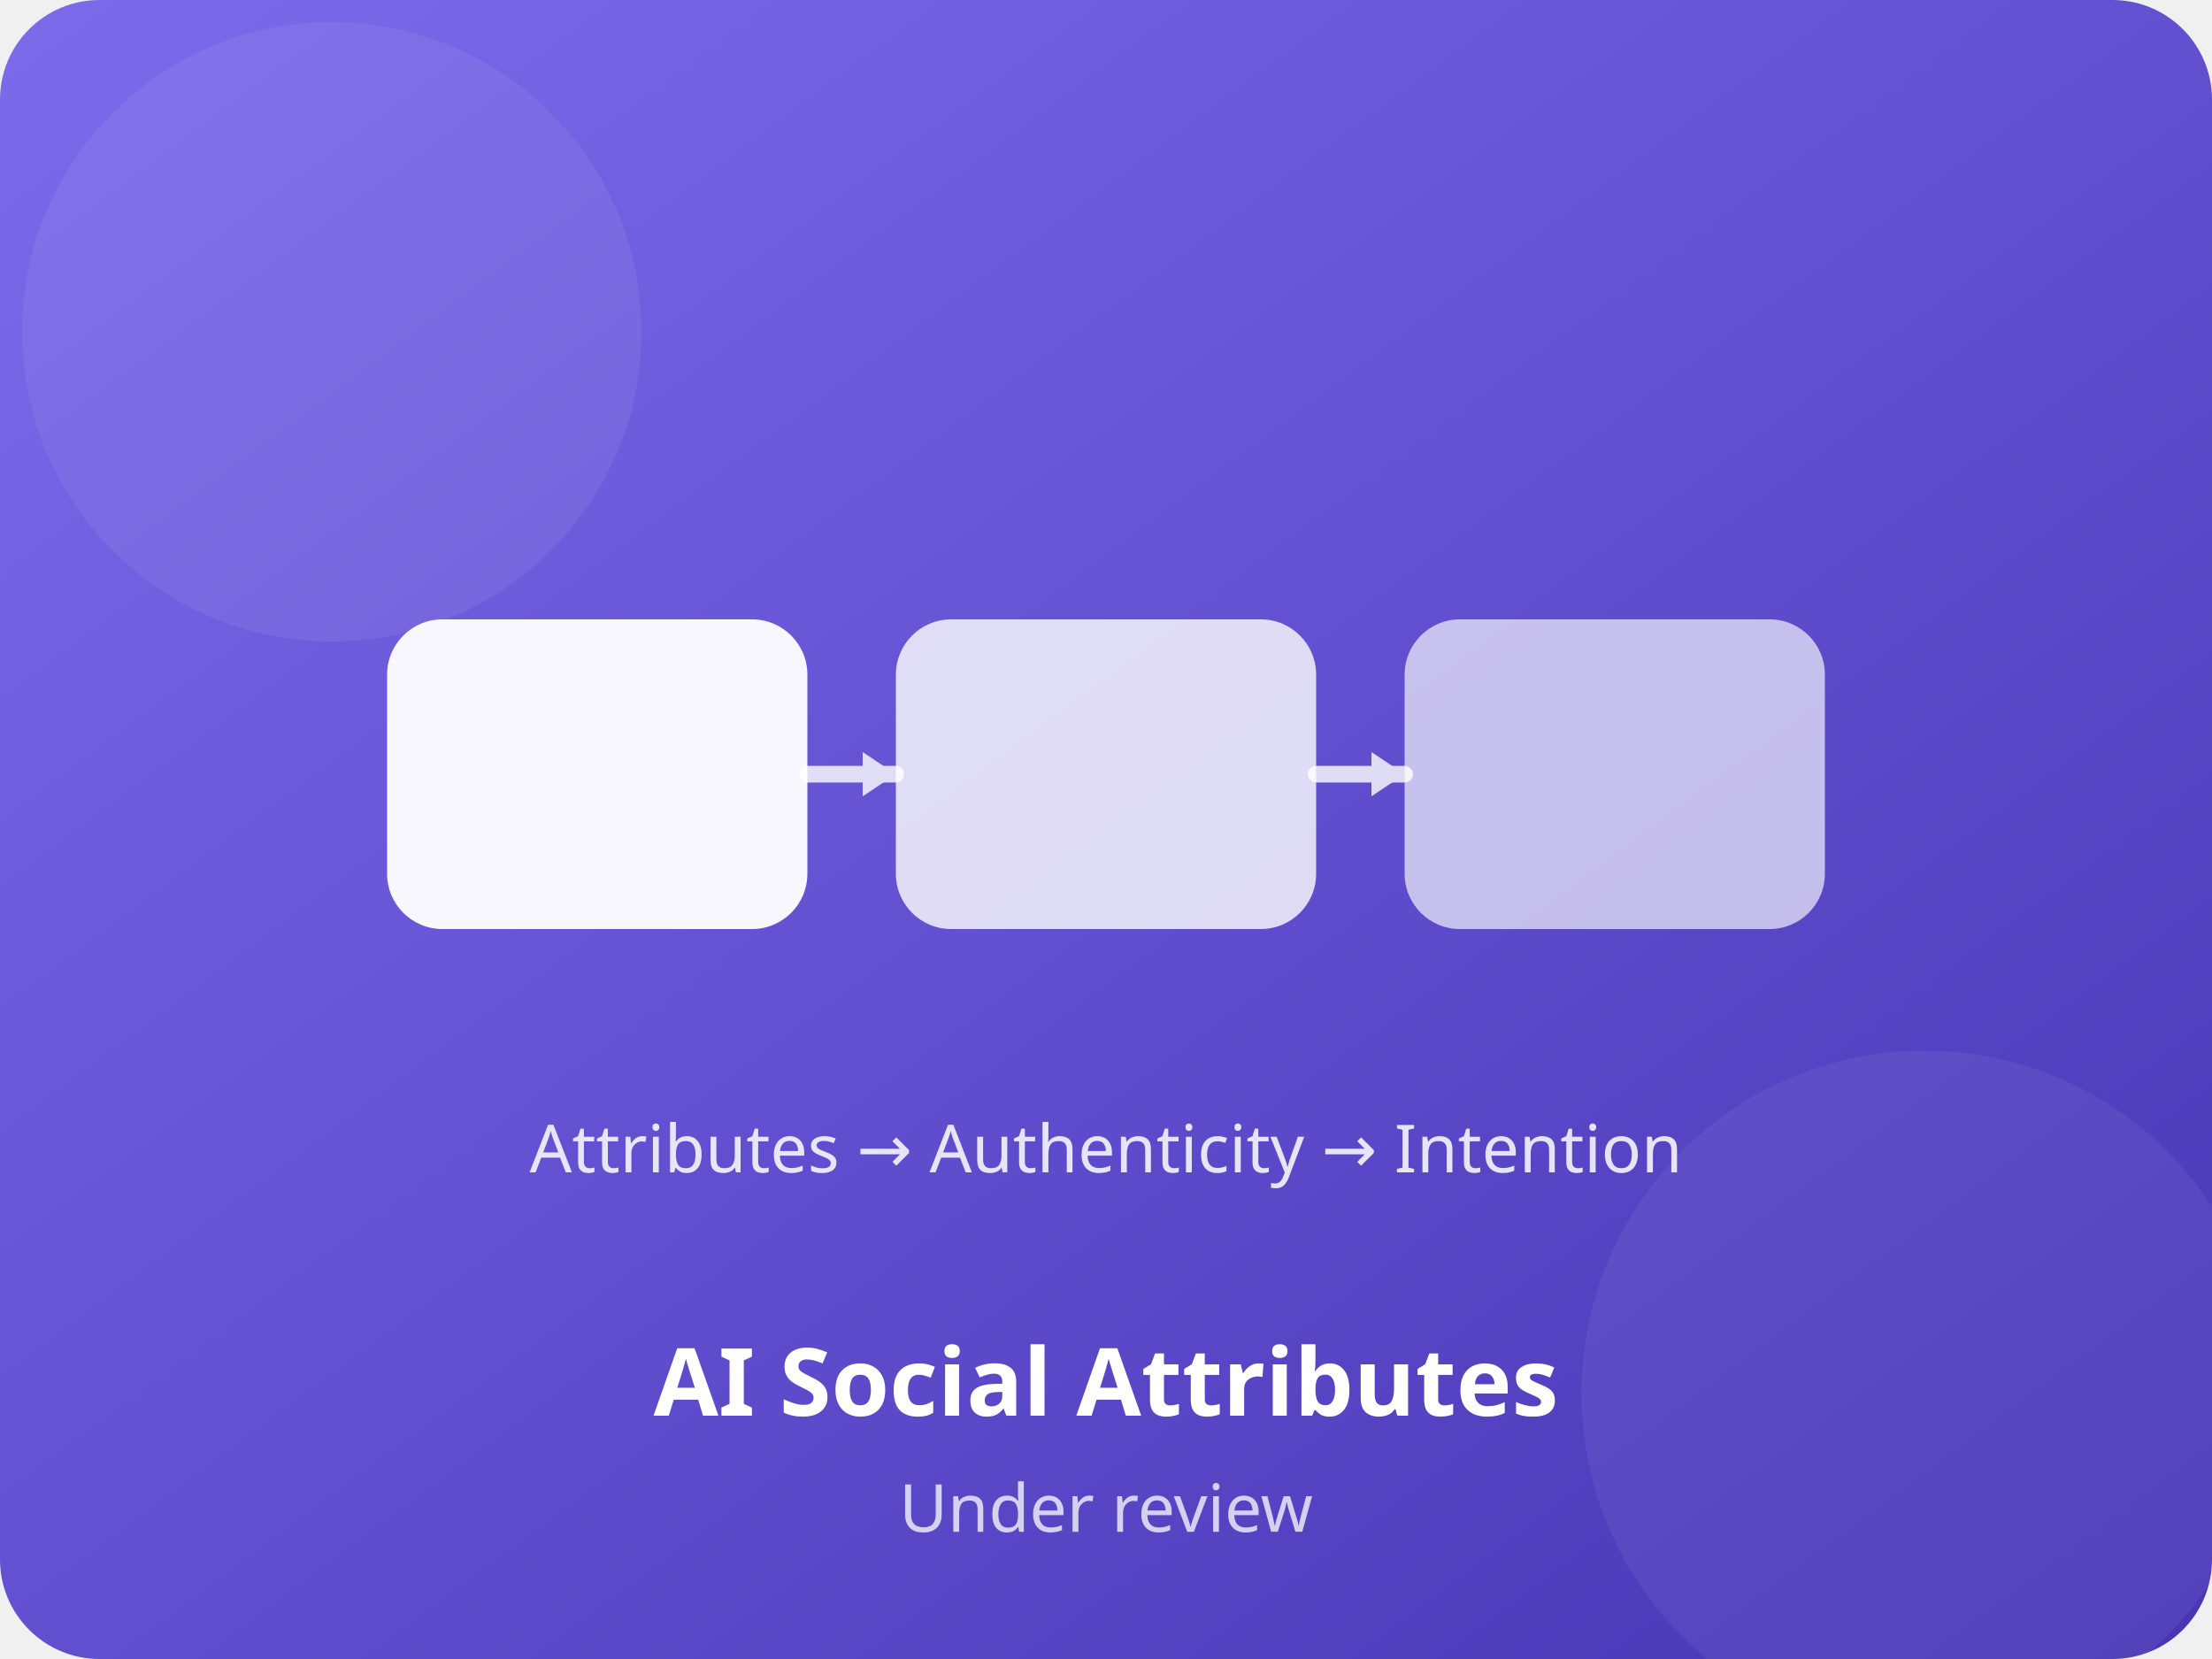
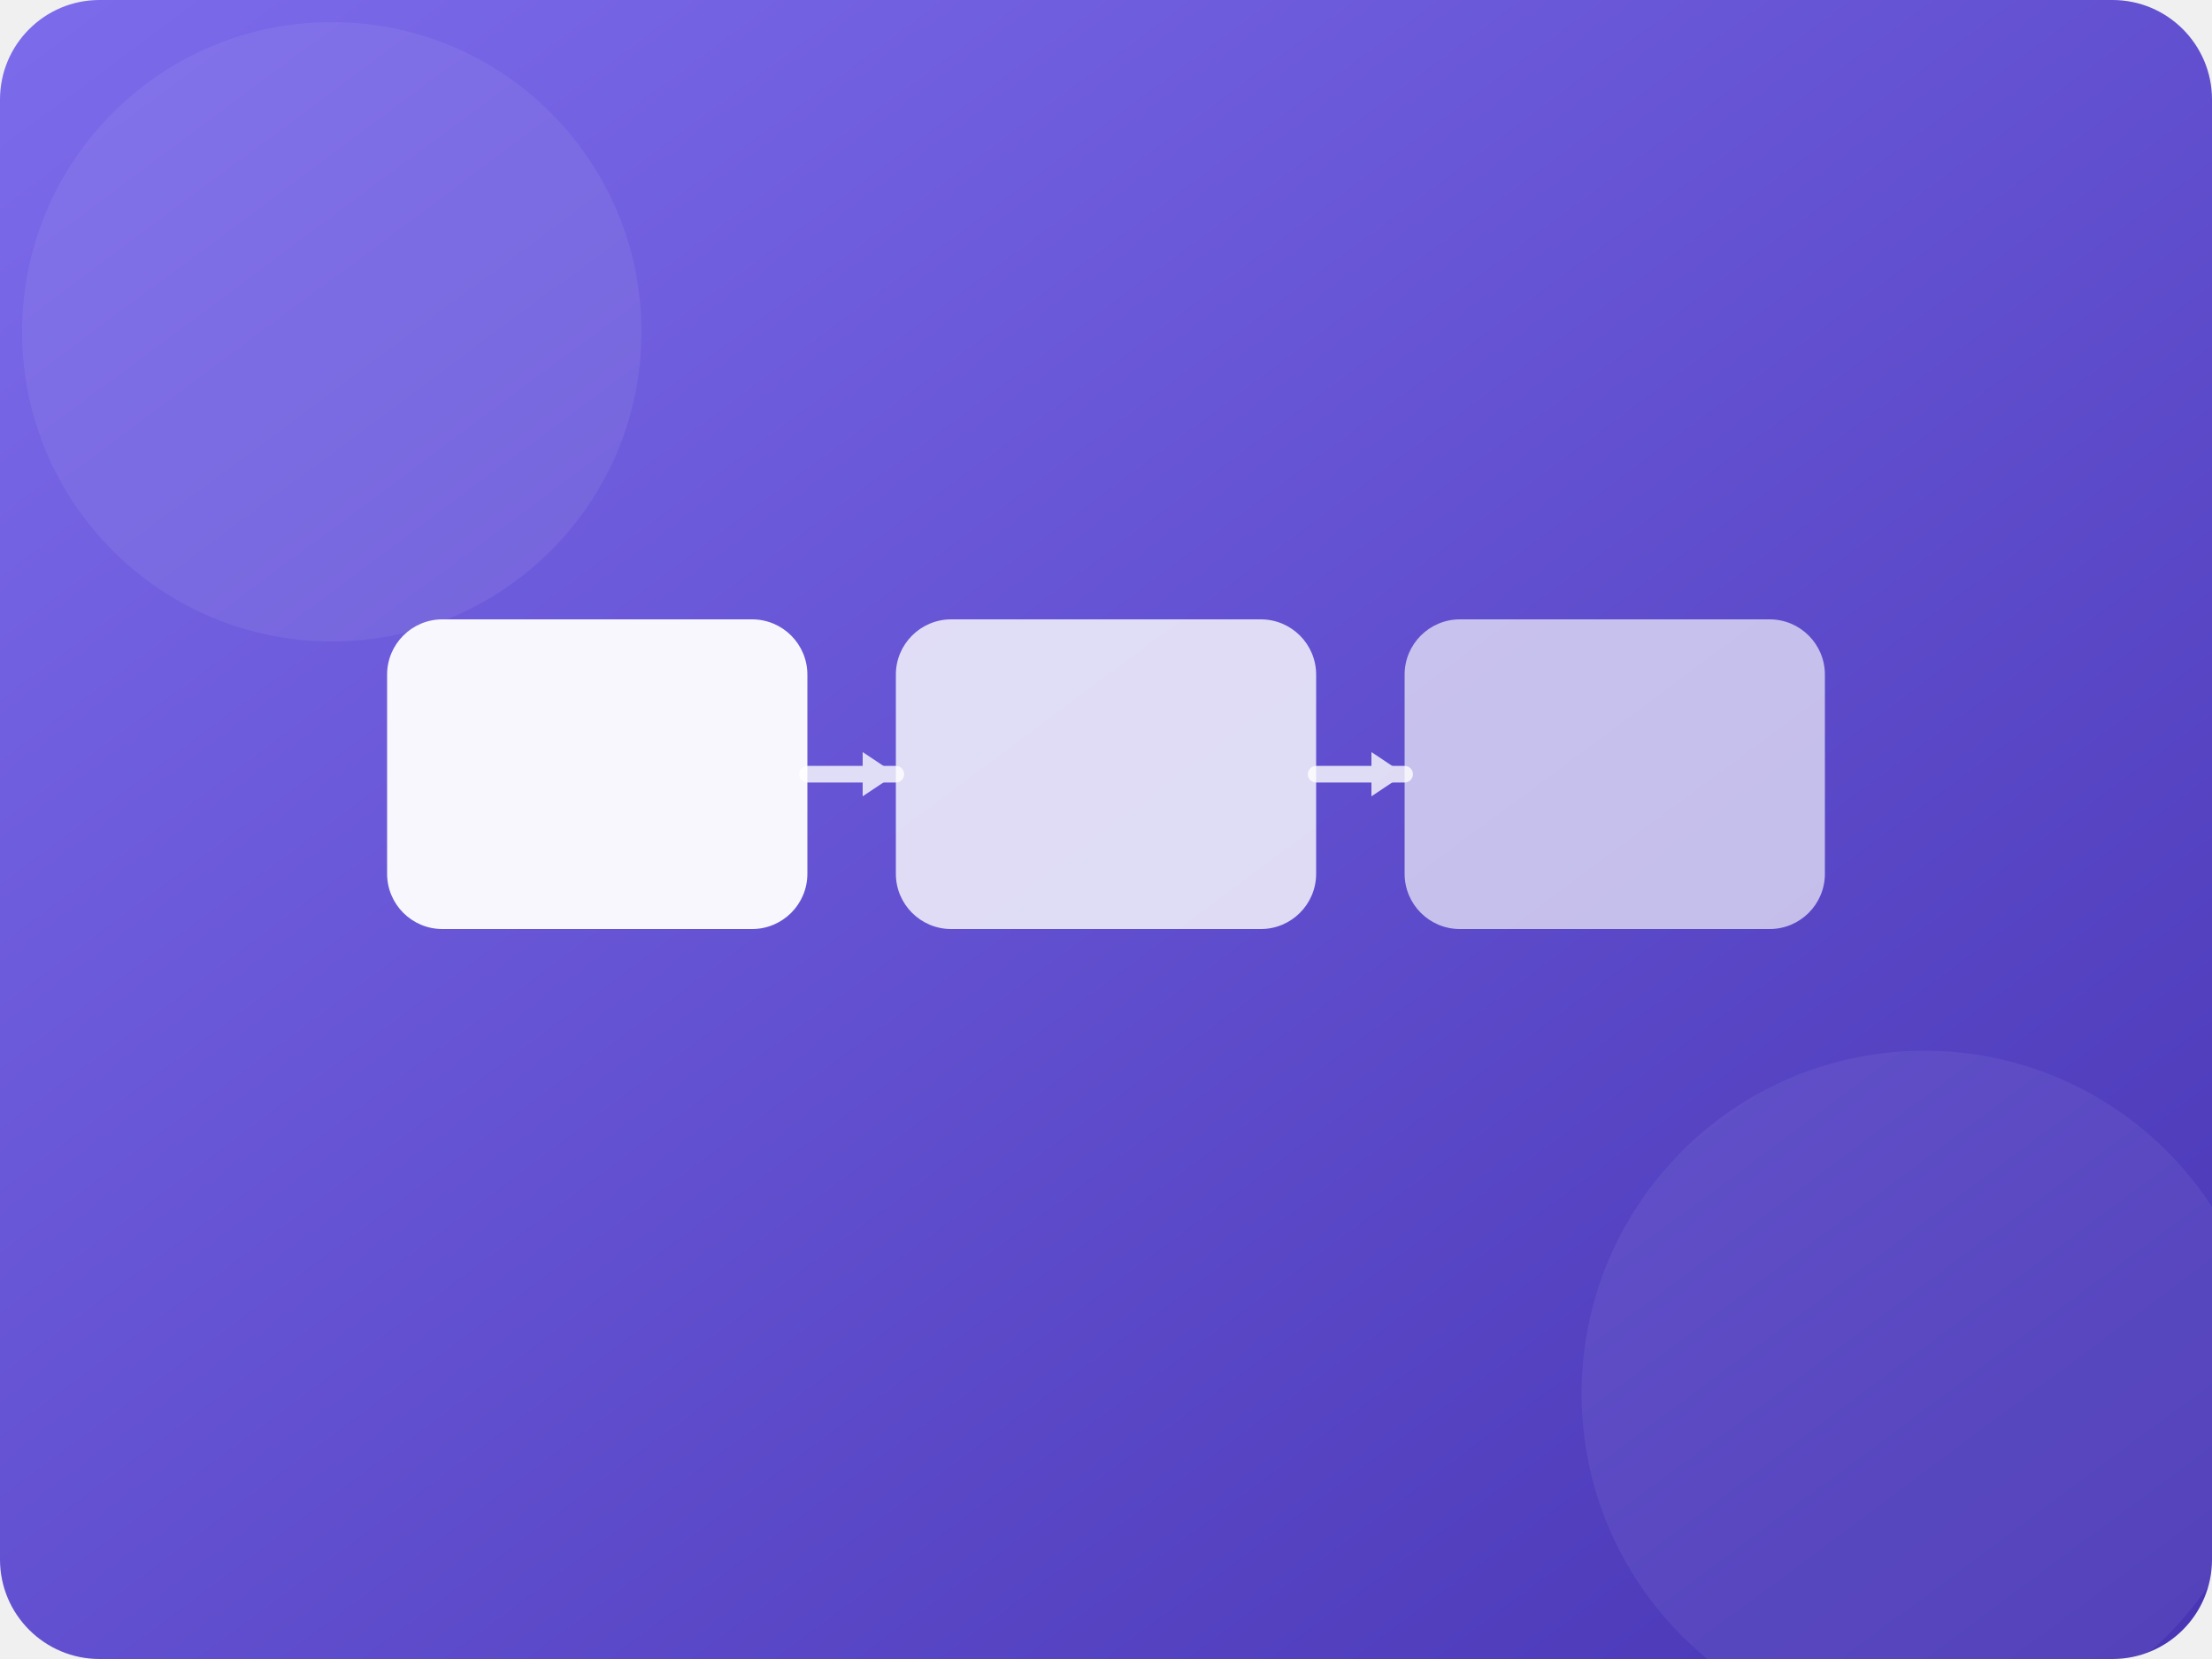
<svg xmlns="http://www.w3.org/2000/svg" viewBox="0 0 400 300" width="400" height="300" role="img" aria-label="AI social attributes model">
  <defs>
    <linearGradient id="g4" x1="0" y1="0" x2="1" y2="1">
      <stop offset="0%" stop-color="#7C6BEB" />
      <stop offset="100%" stop-color="#4735B4" />
    </linearGradient>
  </defs>
  <rect width="400" height="300" rx="18" fill="url(#g4)" />
  <circle cx="60" cy="60" r="56" fill="#fff" opacity=".07" />
  <circle cx="348" cy="252" r="62" fill="#fff" opacity=".06" />
  <g fill="#fff">
    <rect x="70" y="112" width="76" height="56" rx="10" opacity=".95" />
    <rect x="162" y="112" width="76" height="56" rx="10" opacity=".8" />
    <rect x="254" y="112" width="76" height="56" rx="10" opacity=".65" />
  </g>
  <g stroke="#fff" stroke-width="3" opacity=".8" fill="none" stroke-linecap="round">
    <path d="M146 140 h16" />
    <path d="M238 140 h16" />
    <path d="M156 136 l6 4 -6 4" fill="#fff" stroke="none" />
    <path d="M248 136 l6 4 -6 4" fill="#fff" stroke="none" />
  </g>
-   <text x="200" y="212" font-family="Poppins,Segoe UI,sans-serif" font-size="12" fill="#fff" opacity=".85" text-anchor="middle">Attributes → Authenticity → Intention</text>
-   <text x="200" y="256" font-family="Poppins,Segoe UI,sans-serif" font-size="17" font-weight="600" fill="#fff" text-anchor="middle">AI Social Attributes</text>
-   <text x="200" y="277" font-family="Poppins,Segoe UI,sans-serif" font-size="12" fill="#fff" opacity=".75" text-anchor="middle">Under review</text>
</svg>
